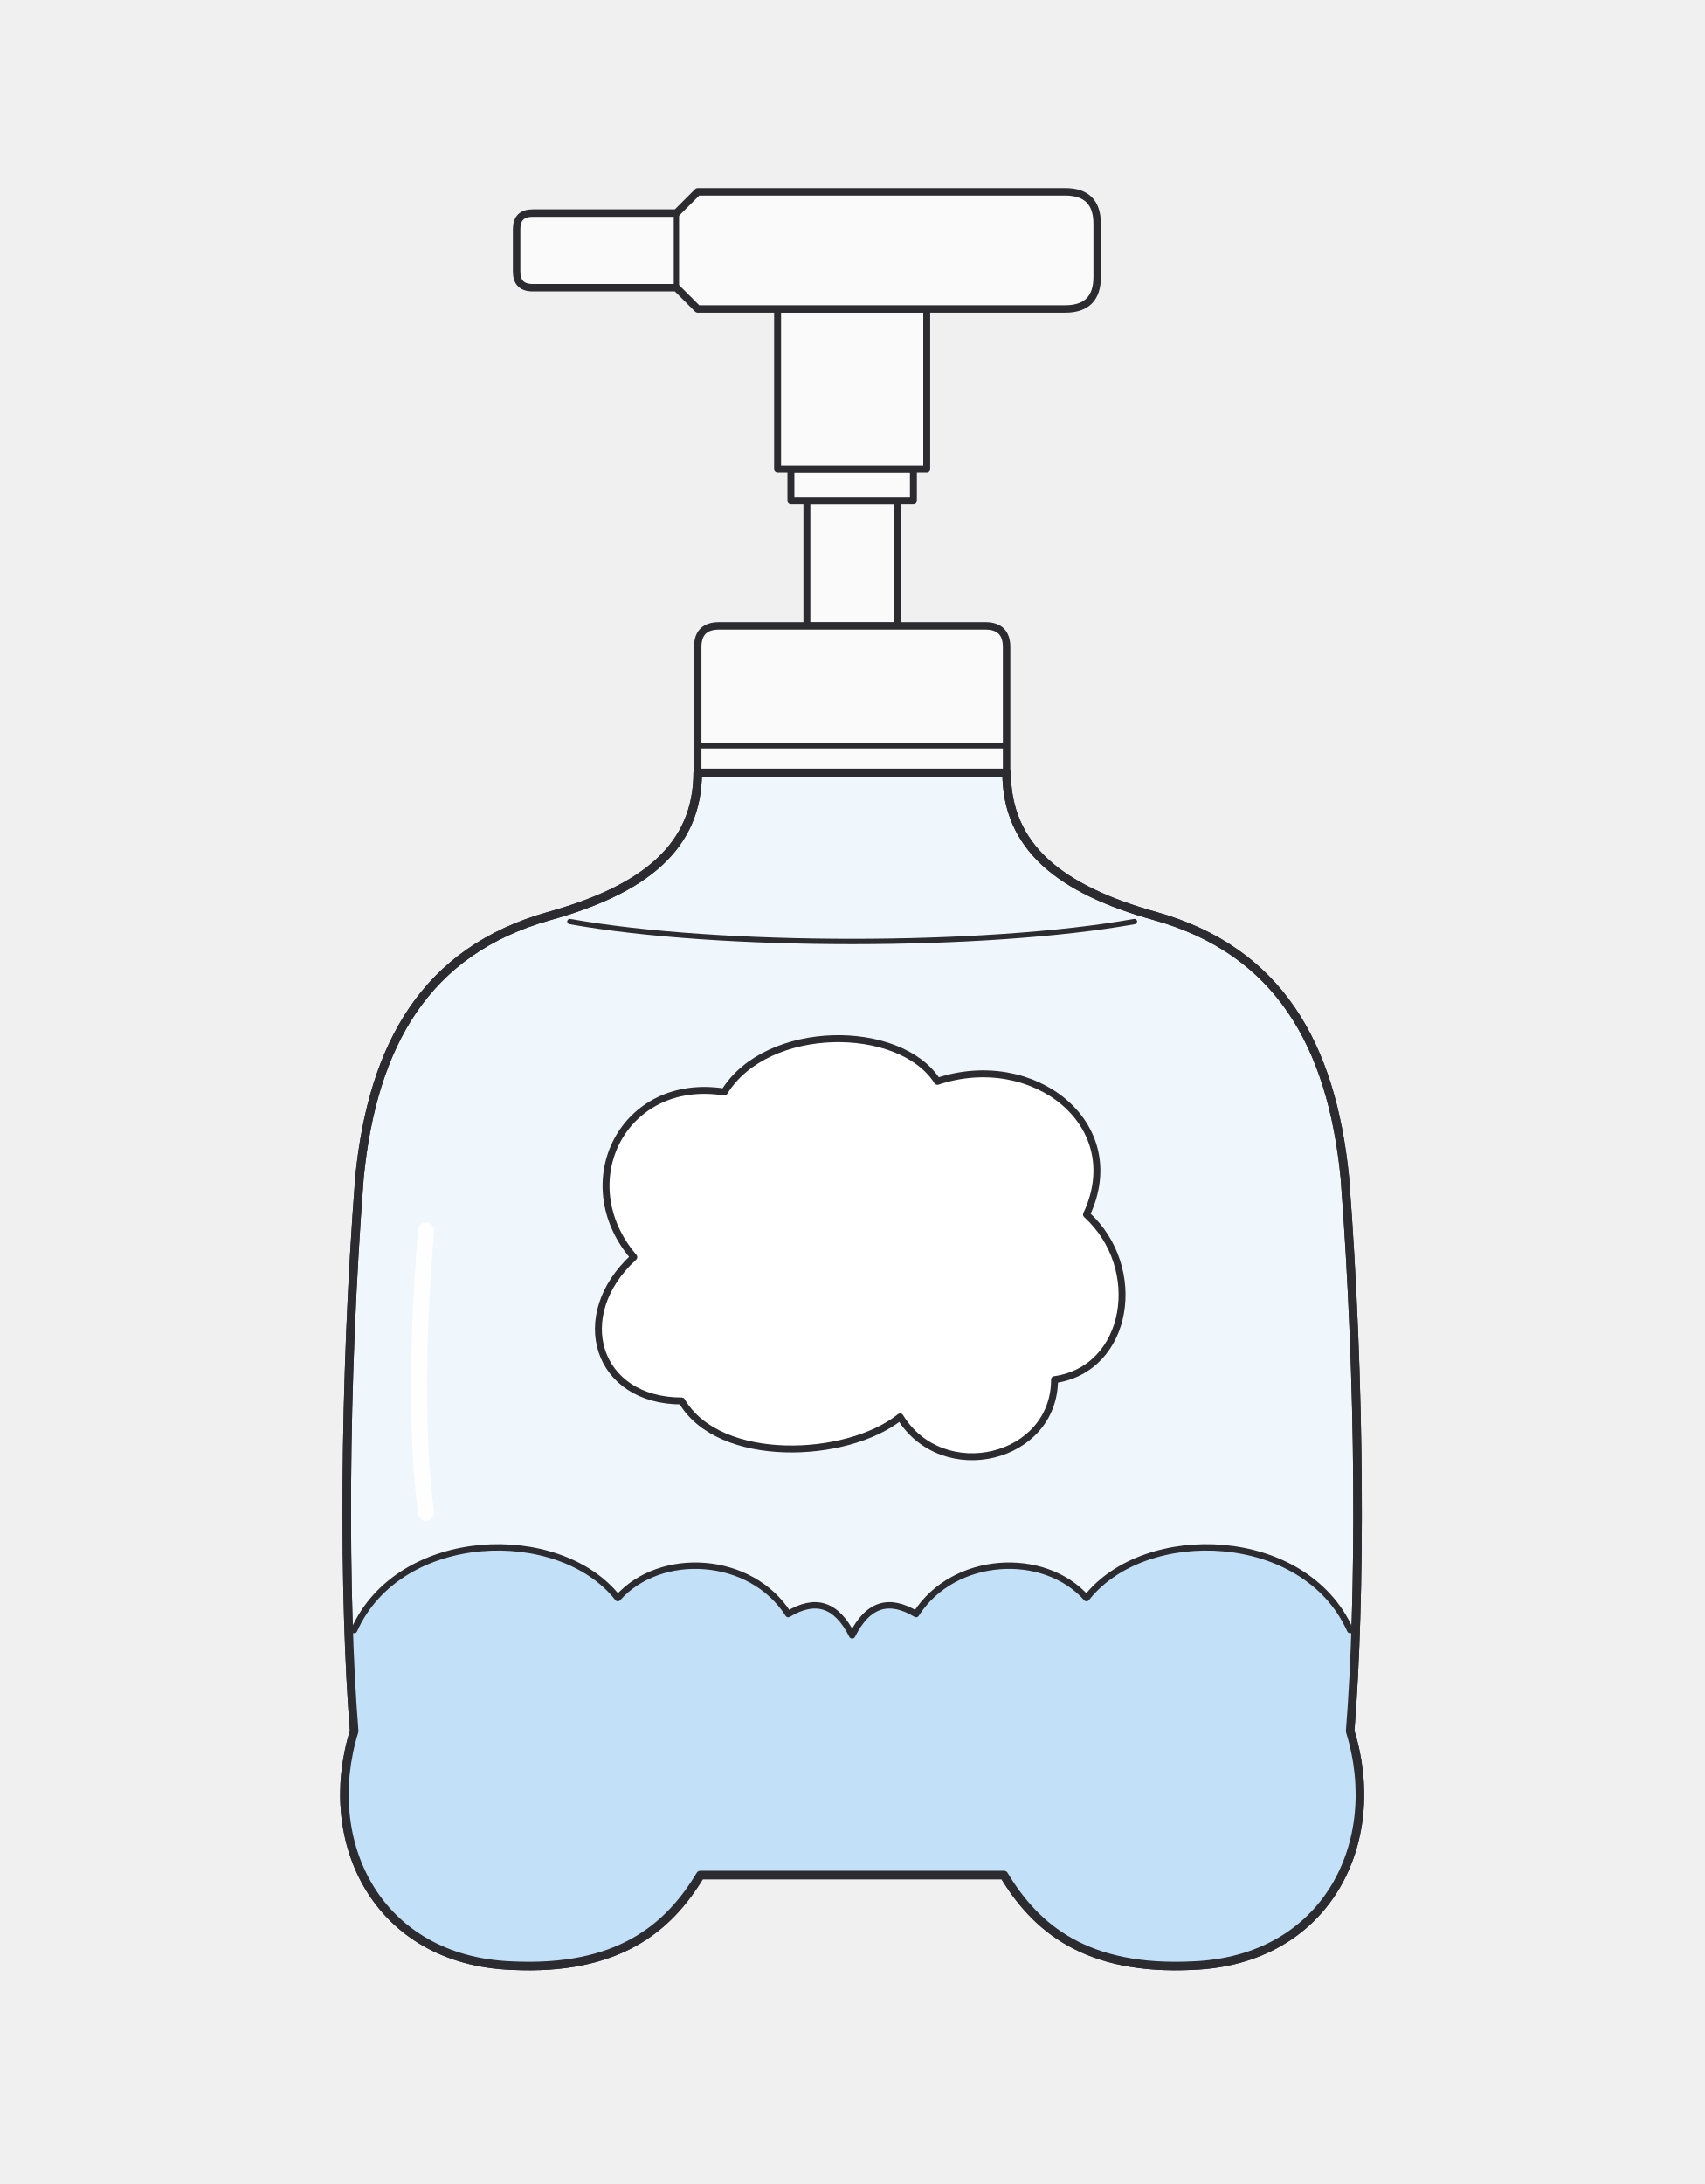
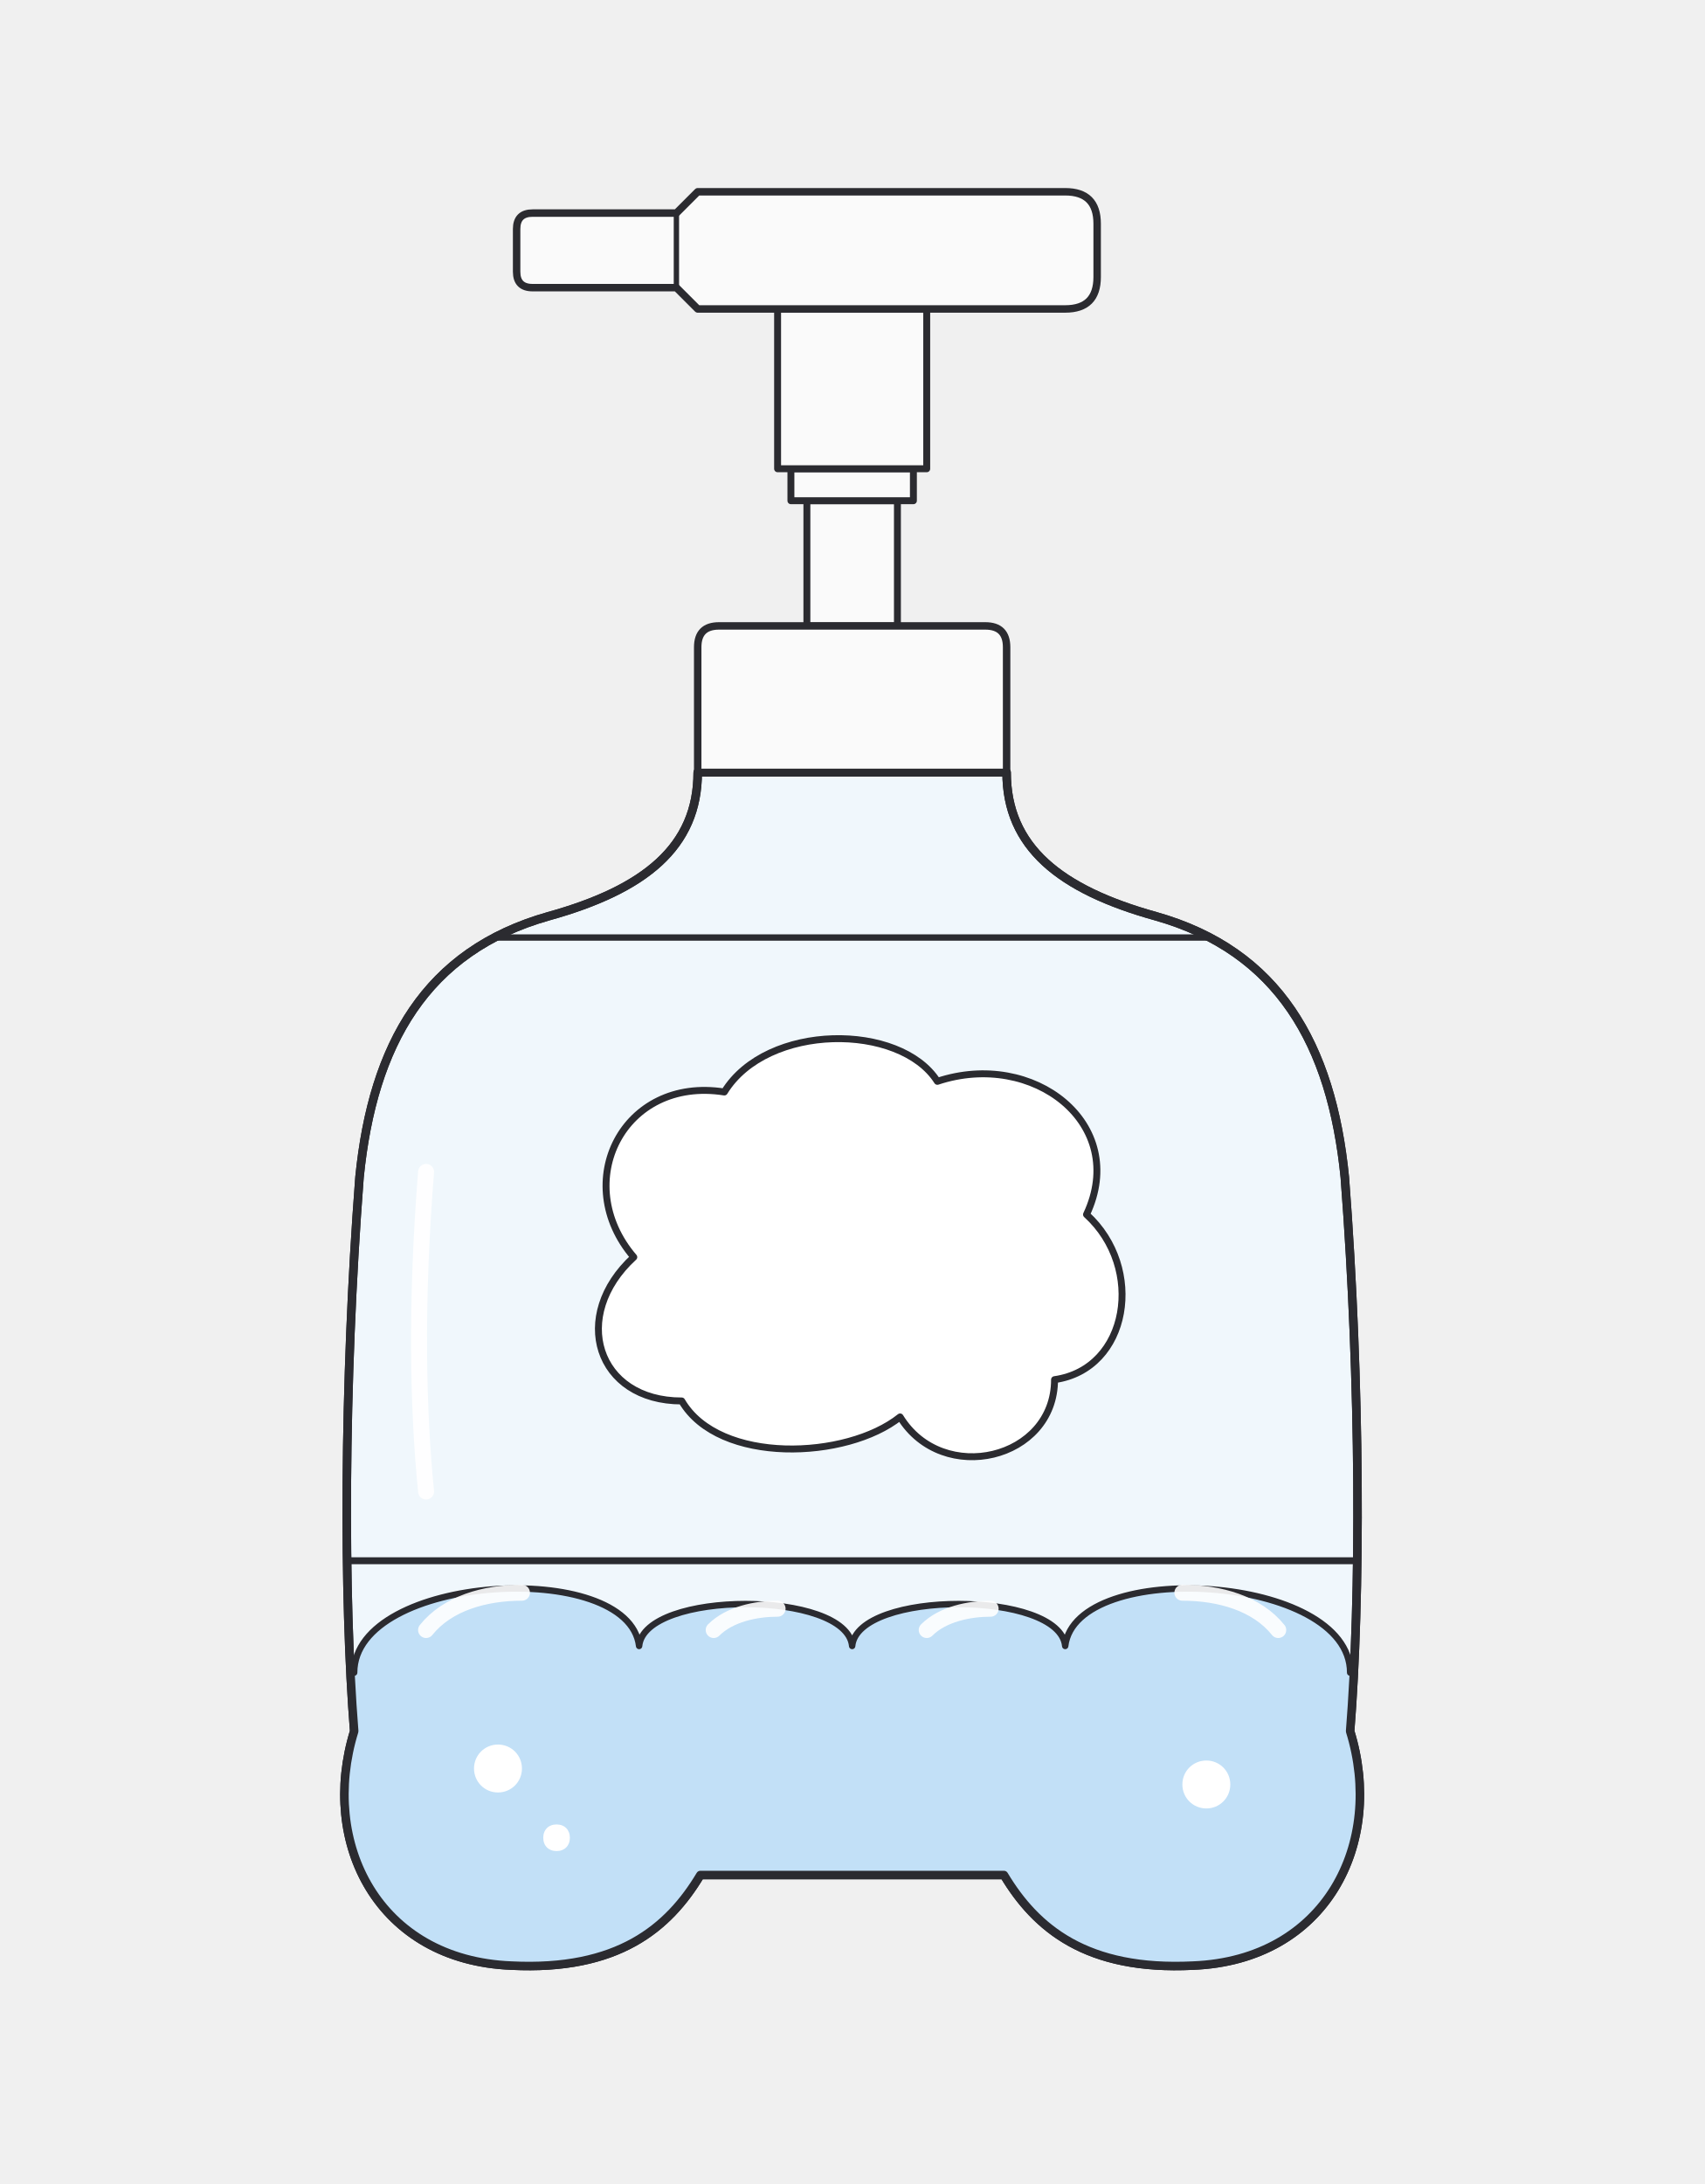
<svg xmlns="http://www.w3.org/2000/svg" width="640" height="820" viewBox="0 0 640 820">
  <defs>
    <clipPath id="clip-body">
      <path d="M262 290 C262 318 242 334 206 344 C160 357 140 392 135 442 C129 520 129 600 133 650 C120 692 142 736 192 738 C232 740 251 724 263 704 L377 704 C389 724 408 740 448 738 C498 736 520 692 507 650 C511 600 511 520 505 442 C500 392 480 357 434 344 C398 334 378 318 378 290 Z" />
    </clipPath>
  </defs>
  <path id="body" d="M262 290 C262 318 242 334 206 344 C160 357 140 392 135 442 C129 520 129 600 133 650 C120 692 142 736 192 738 C232 740 251 724 263 704 L377 704 C389 724 408 740 448 738 C498 736 520 692 507 650 C511 600 511 520 505 442 C500 392 480 357 434 344 C398 334 378 318 378 290 Z" fill="#f0f7fc" stroke="#2b2b30" stroke-width="3.2" stroke-linejoin="round" stroke-linecap="round" />
-   <path id="band" d="M120 612 L133 612 C150 574 210 572 232 600 C248 582 282 584 296 606 C306 600 314 602 320 614 C326 602 334 600 344 606 C358 584 392 582 408 600 C430 572 490 574 507 612 L520 612 L520 760 L120 760 Z" fill="#c2e0f7" clip-path="url(#clip-body)" />
-   <path id="bandline" d="M133 612 C150 574 210 572 232 600 C248 582 282 584 296 606 C306 600 314 602 320 614 C326 602 334 600 344 606 C358 584 392 582 408 600 C430 572 490 574 507 612" fill="none" stroke="#2b2b30" stroke-width="2.4" stroke-linejoin="round" stroke-linecap="round" />
-   <path id="highlight" d="M160 462 C156 510 157 545 160 568" fill="none" stroke="#ffffff" stroke-width="6" stroke-linecap="round" opacity="0.9" />
-   <path id="shoulder" d="M214 346 C270 356 370 356 426 346" fill="none" stroke="#2b2b30" stroke-width="2.0" stroke-linejoin="round" stroke-linecap="round" />
+   <path id="band" d="M110 628 L133 628 C133 591 236 585 240 618 C242 597 318 597 320 618 C322 597 398 597 400 618 C404 585 507 591 507 628 L530 628 L530 760 L110 760 Z" fill="#c2e0f7" clip-path="url(#clip-body)" />
+   <path id="bandline" d="M133 628 C133 591 236 585 240 618 C242 597 318 597 320 618 C322 597 398 597 400 618 C404 585 507 591 507 628" fill="none" stroke="#2b2b30" stroke-width="2.4" stroke-linejoin="round" stroke-linecap="round" />
+   <path id="foam_highlight" d="M160 612 C168 602 182 598 196 598 M268 612 C274 606 284 604 292 604 M348 612 C354 606 364 604 372 604 M444 598 C458 598 472 602 480 612" fill="none" stroke="#ffffff" stroke-width="6" stroke-linecap="round" opacity="0.9" />
+   <path id="foam_bubbles" d="M196 664 C196 669 192 673 187 673 C182 673 178 669 178 664 C178 659 182 655 187 655 C192 655 196 659 196 664 Z M214 690 C214 693 212 695 209 695 C206 695 204 693 204 690 C204 687 206 685 209 685 C212 685 214 687 214 690 Z M462 670 C462 675 458 679 453 679 C448 679 444 675 444 670 C444 665 448 661 453 661 C458 661 462 665 462 670 Z" fill="#ffffff" />
+   <path id="mid_parting_line" d="M110 586 L530 586" fill="none" stroke="#2b2b30" stroke-width="2.6" stroke-linejoin="round" stroke-linecap="round" clip-path="url(#clip-body)" />
+   <path id="highlight" d="M160 440 C156 490 157 530 160 560" fill="none" stroke="#ffffff" stroke-width="6" stroke-linecap="round" opacity="0.9" />
+   <path id="shoulder_parting_line" d="M110 352 L530 352" fill="none" stroke="#2b2b30" stroke-width="2.4" stroke-linejoin="round" stroke-linecap="round" clip-path="url(#clip-body)" />
  <path id="label" d="M238 472 C214 444 234 404 272 410 C288 384 338 384 352 406 C388 394 424 422 408 456 C430 476 424 514 396 518 C396 548 354 558 338 532 C318 548 270 550 256 526 C224 526 214 494 238 472 Z" fill="#ffffff" stroke="#2b2b30" stroke-width="2.6" stroke-linejoin="round" stroke-linecap="round" />
  <path id="body_outline" d="M262 290 C262 318 242 334 206 344 C160 357 140 392 135 442 C129 520 129 600 133 650 C120 692 142 736 192 738 C232 740 251 724 263 704 L377 704 C389 724 408 740 448 738 C498 736 520 692 507 650 C511 600 511 520 505 442 C500 392 480 357 434 344 C398 334 378 318 378 290 Z" fill="none" stroke="#2b2b30" stroke-width="3.2" stroke-linejoin="round" stroke-linecap="round" />
  <path id="stem_lower" d="M303 188 L337 188 L337 235 L303 235 Z" fill="#fafafa" stroke="#2b2b30" stroke-width="2.6" stroke-linejoin="round" stroke-linecap="round" />
  <path id="collar" d="M297 176 L343 176 L343 188 L297 188 Z" fill="#fafafa" stroke="#2b2b30" stroke-width="2.6" stroke-linejoin="round" stroke-linecap="round" />
  <path id="stem_upper" d="M292 116 L348 116 L348 176 L292 176 Z" fill="#fafafa" stroke="#2b2b30" stroke-width="2.6" stroke-linejoin="round" stroke-linecap="round" />
  <path id="cap" d="M262 290 L262 243 Q262 235 270 235 L370 235 Q378 235 378 243 L378 290 Z" fill="#fafafa" stroke="#2b2b30" stroke-width="2.8" stroke-linejoin="round" stroke-linecap="round" />
-   <path id="cap_ring" d="M262 280 L378 280" fill="none" stroke="#2b2b30" stroke-width="2.0" stroke-linejoin="round" stroke-linecap="round" />
  <path id="pump_head" d="M200 80 L254 80 L262 72 L400 72 Q412 72 412 84 L412 104 Q412 116 400 116 L262 116 L254 108 L200 108 Q194 108 194 102 L194 86 Q194 80 200 80 Z" fill="#fafafa" stroke="#2b2b30" stroke-width="2.8" stroke-linejoin="round" stroke-linecap="round" />
  <path id="nozzle_line" d="M254 80 L254 108" fill="none" stroke="#2b2b30" stroke-width="2.0" stroke-linejoin="round" stroke-linecap="round" />
</svg>
